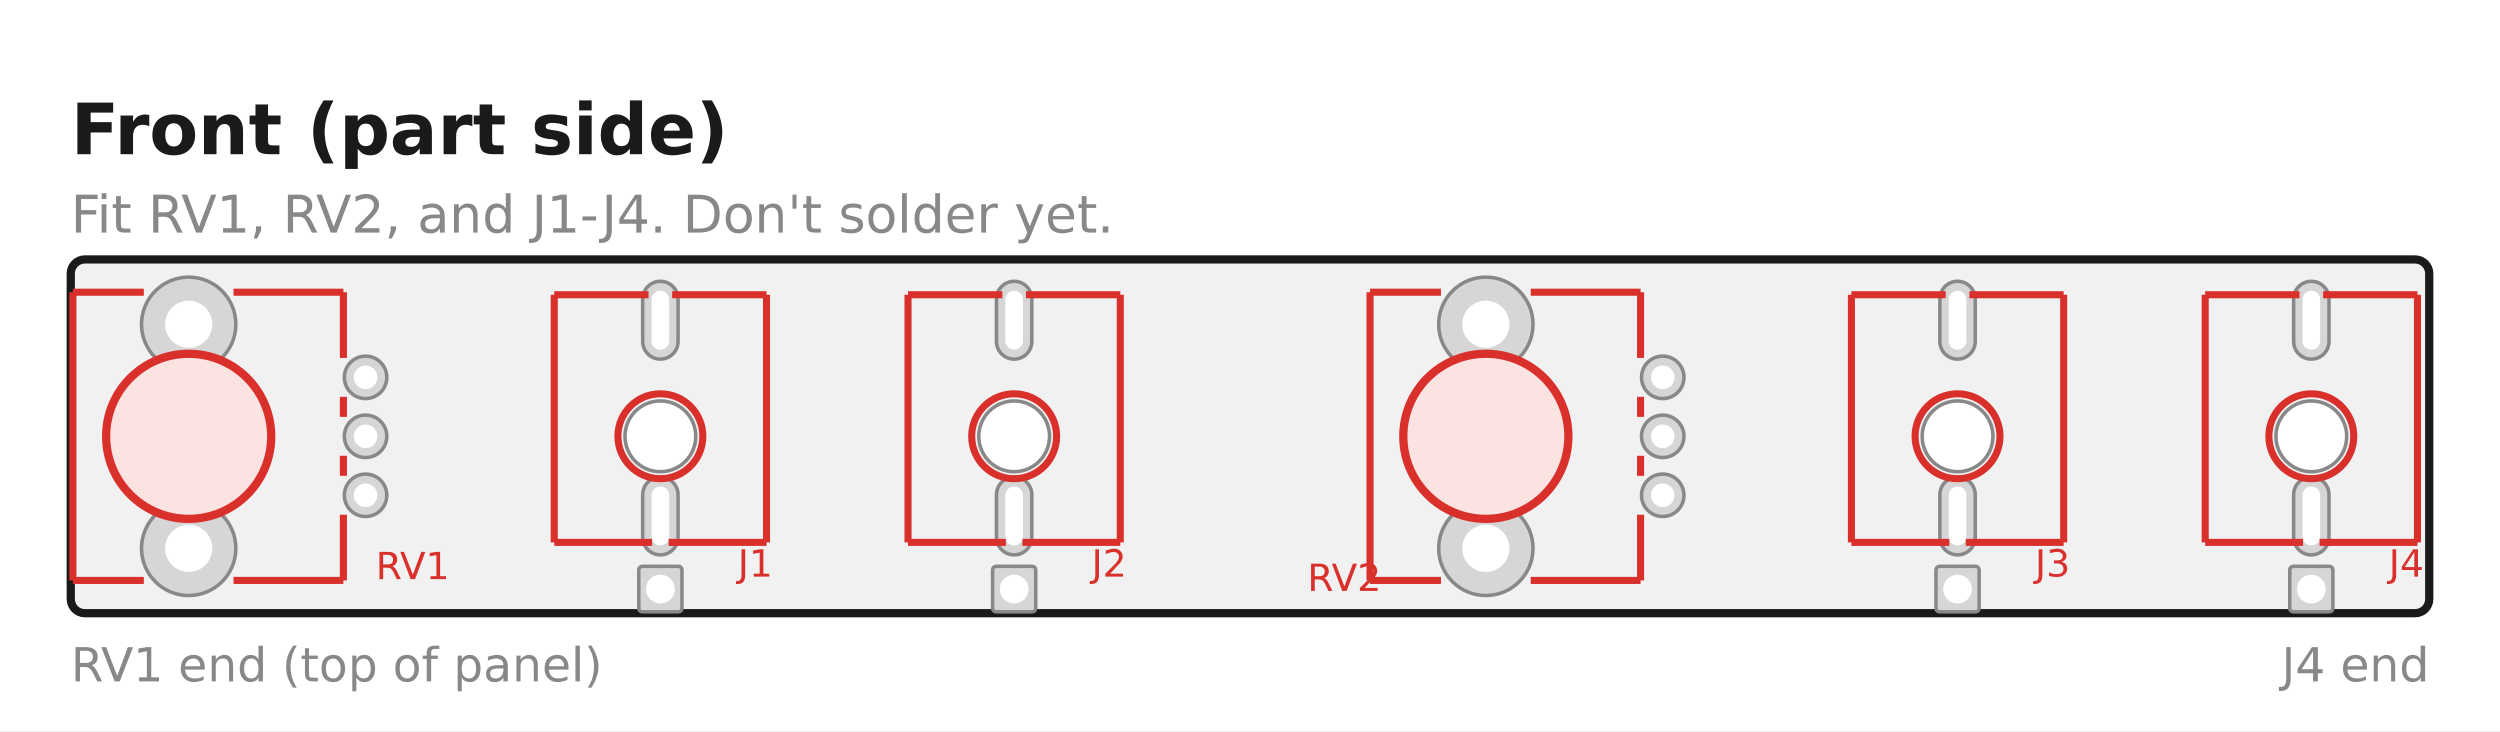
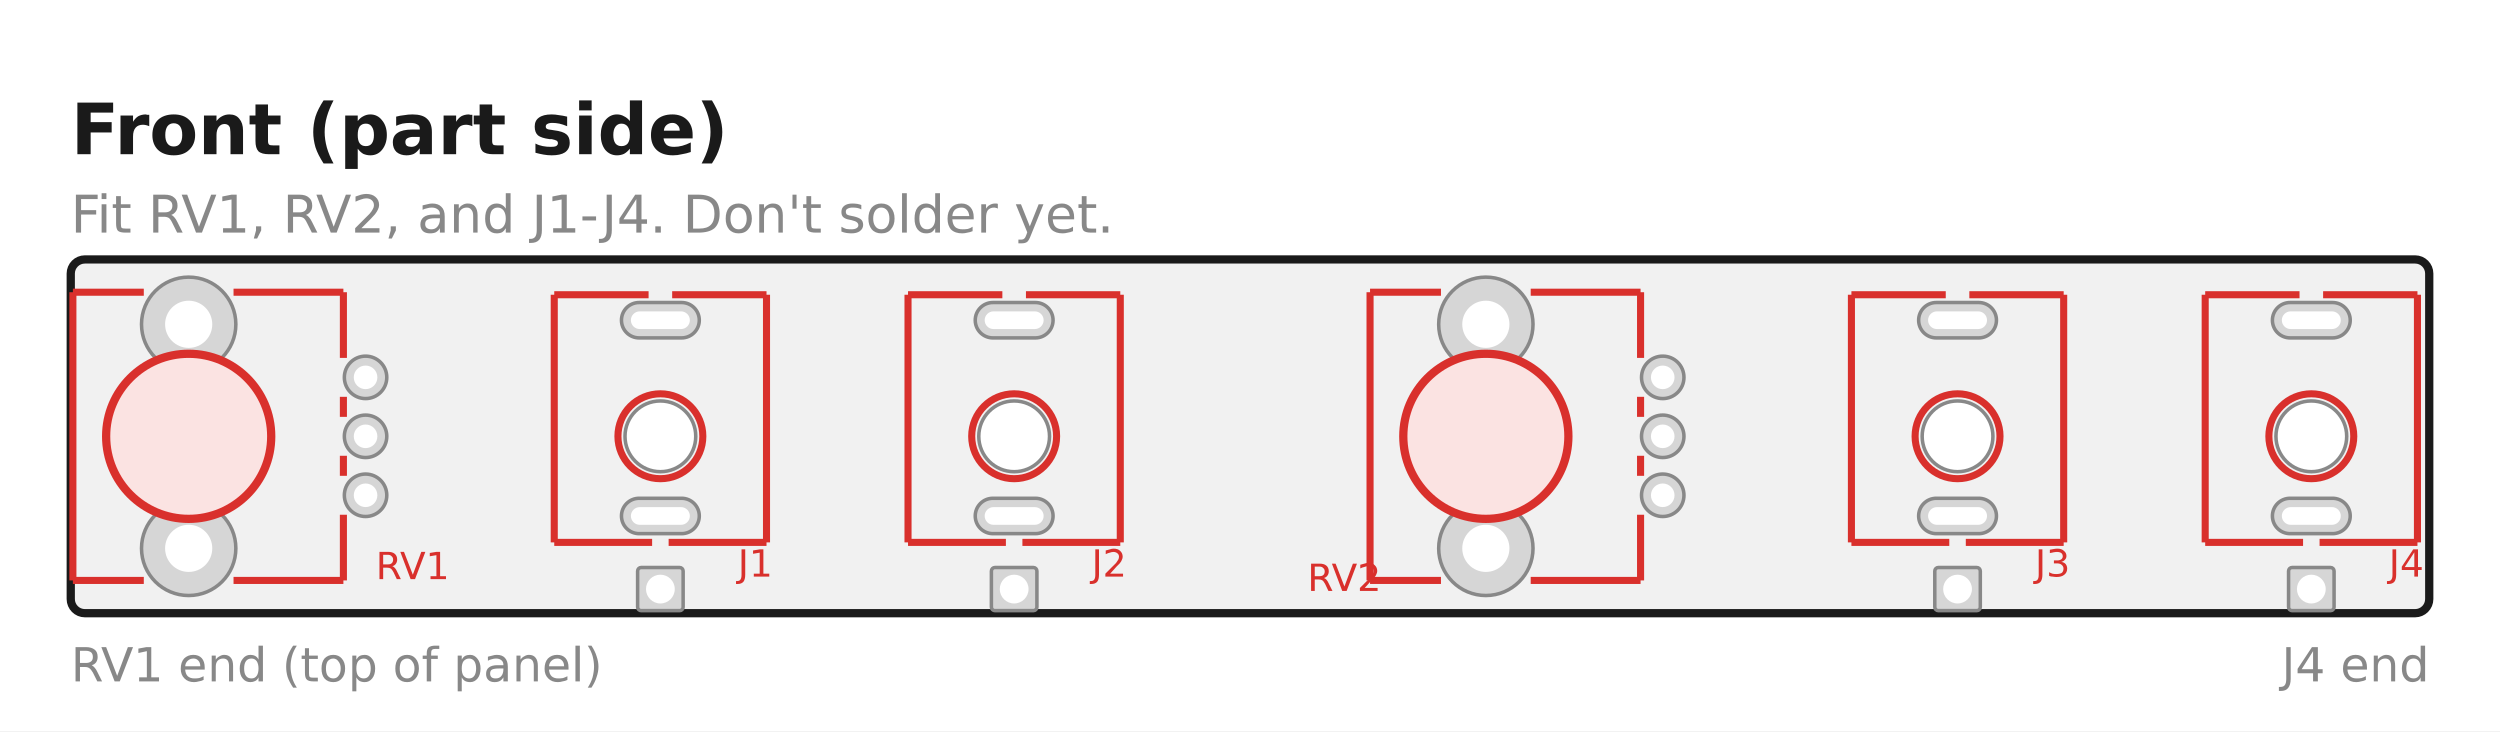
<svg xmlns="http://www.w3.org/2000/svg" viewBox="-3 -3 106 31.0" width="424" height="124">
  <rect x="-3" y="-3" width="106" height="31.0" fill="#fff" />
  <text x="0.00" y="2.50" font-family="DejaVu Sans, Helvetica, Arial, sans-serif" font-size="3" font-weight="bold" fill="#1a1a1a" text-anchor="start" dominant-baseline="central">Front (part side)</text>
  <text x="0.00" y="6.10" font-family="DejaVu Sans, Helvetica, Arial, sans-serif" font-size="2.2" font-weight="normal" fill="#888" text-anchor="start" dominant-baseline="central">Fit RV1, RV2, and J1-J4. Don't solder yet.</text>
  <rect x="0" y="8" width="100.0" height="15.0" rx="0.6" fill="#f1f1f1" stroke="#1a1a1a" stroke-width="0.35" />
  <rect x="38.500" y="14.000" width="3.0" height="3.0" rx="1.5" fill="#fff" stroke="#888" stroke-width="0.15" />
-   <rect x="39.085" y="21.012" width="1.83" height="1.93" rx="0.15" fill="#d6d6d6" stroke="#888" stroke-width="0.15" />
+   <rect x="39.035" y="21.062" width="1.93" height="1.83" rx="0.15" fill="#d6d6d6" stroke="#888" stroke-width="0.15" />
  <rect x="39.390" y="21.367" width="1.22" height="1.22" rx="0.61" fill="#fff" stroke="none" stroke-width="0.15" />
-   <rect x="39.250" y="8.927" width="1.5" height="3.3" rx="0.75" fill="#d6d6d6" stroke="#888" stroke-width="0.15" />
-   <rect x="39.625" y="9.327" width="0.75" height="2.5" rx="0.375" fill="#fff" stroke="none" stroke-width="0.15" />
-   <rect x="39.250" y="17.227" width="1.5" height="3.3" rx="0.75" fill="#d6d6d6" stroke="#888" stroke-width="0.15" />
-   <rect x="39.625" y="17.627" width="0.75" height="2.5" rx="0.375" fill="#fff" stroke="none" stroke-width="0.15" />
+   <rect x="38.350" y="9.827" width="3.3" height="1.5" rx="0.75" fill="#d6d6d6" stroke="#888" stroke-width="0.15" />
+   <rect x="38.750" y="10.202" width="2.5" height="0.75" rx="0.375" fill="#fff" stroke="none" stroke-width="0.15" />
+   <rect x="38.350" y="18.127" width="3.3" height="1.5" rx="0.75" fill="#d6d6d6" stroke="#888" stroke-width="0.15" />
+   <rect x="38.750" y="18.502" width="2.5" height="0.75" rx="0.375" fill="#fff" stroke="none" stroke-width="0.15" />
  <line x1="35.500" y1="19.997" x2="39.650" y2="19.997" stroke="#d9302c" stroke-width="0.3" />
  <line x1="35.500" y1="19.997" x2="35.500" y2="9.497" stroke="#d9302c" stroke-width="0.3" />
  <line x1="40.350" y1="19.997" x2="44.500" y2="19.997" stroke="#d9302c" stroke-width="0.3" />
  <line x1="44.500" y1="19.997" x2="44.500" y2="9.497" stroke="#d9302c" stroke-width="0.3" />
  <line x1="35.500" y1="9.497" x2="39.500" y2="9.497" stroke="#d9302c" stroke-width="0.3" />
  <line x1="40.500" y1="9.497" x2="44.500" y2="9.497" stroke="#d9302c" stroke-width="0.3" />
  <circle cx="40.000" cy="15.497" r="1.8" fill="none" stroke="#d9302c" stroke-width="0.3" />
  <text x="44.030" y="20.897" font-family="DejaVu Sans, Helvetica, Arial, sans-serif" font-size="1.6" fill="#d9302c" text-anchor="middle" dominant-baseline="central">J2</text>
  <circle cx="5.000" cy="20.250" r="2.0" fill="#d6d6d6" stroke="#888" stroke-width="0.15" />
  <rect x="4.000" y="19.250" width="2.0" height="2.0" rx="1.0" fill="#fff" stroke="none" stroke-width="0.15" />
  <circle cx="5.000" cy="10.750" r="2.0" fill="#d6d6d6" stroke="#888" stroke-width="0.15" />
  <rect x="4.000" y="9.750" width="2.0" height="2.0" rx="1.0" fill="#fff" stroke="none" stroke-width="0.15" />
  <circle cx="12.500" cy="13.000" r="0.9" fill="#d6d6d6" stroke="#888" stroke-width="0.15" />
  <rect x="12.000" y="12.500" width="1.0" height="1.0" rx="0.5" fill="#fff" stroke="none" stroke-width="0.15" />
  <circle cx="12.500" cy="15.500" r="0.9" fill="#d6d6d6" stroke="#888" stroke-width="0.15" />
  <rect x="12.000" y="15.000" width="1.0" height="1.0" rx="0.5" fill="#fff" stroke="none" stroke-width="0.15" />
  <circle cx="12.500" cy="18.000" r="0.9" fill="#d6d6d6" stroke="#888" stroke-width="0.15" />
  <rect x="12.000" y="17.500" width="1.0" height="1.0" rx="0.5" fill="#fff" stroke="none" stroke-width="0.15" />
  <line x1="0.090" y1="21.610" x2="0.090" y2="9.390" stroke="#d9302c" stroke-width="0.3" />
  <line x1="3.097" y1="21.610" x2="0.090" y2="21.610" stroke="#d9302c" stroke-width="0.3" />
  <line x1="11.560" y1="21.610" x2="6.902" y2="21.610" stroke="#d9302c" stroke-width="0.3" />
  <line x1="11.560" y1="21.610" x2="11.560" y2="18.825" stroke="#d9302c" stroke-width="0.3" />
  <line x1="11.560" y1="17.175" x2="11.560" y2="16.325" stroke="#d9302c" stroke-width="0.3" />
  <line x1="11.560" y1="14.675" x2="11.560" y2="13.825" stroke="#d9302c" stroke-width="0.3" />
  <line x1="11.560" y1="12.175" x2="11.560" y2="9.390" stroke="#d9302c" stroke-width="0.3" />
  <line x1="3.097" y1="9.390" x2="0.090" y2="9.390" stroke="#d9302c" stroke-width="0.3" />
  <line x1="11.560" y1="9.390" x2="6.902" y2="9.390" stroke="#d9302c" stroke-width="0.3" />
  <text x="14.500" y="21.000" font-family="DejaVu Sans, Helvetica, Arial, sans-serif" font-size="1.6" fill="#d9302c" text-anchor="middle" dominant-baseline="central">RV1</text>
  <rect x="93.500" y="14.000" width="3.0" height="3.0" rx="1.5" fill="#fff" stroke="#888" stroke-width="0.15" />
-   <rect x="94.085" y="21.012" width="1.83" height="1.93" rx="0.15" fill="#d6d6d6" stroke="#888" stroke-width="0.15" />
+   <rect x="94.035" y="21.062" width="1.93" height="1.83" rx="0.15" fill="#d6d6d6" stroke="#888" stroke-width="0.15" />
  <rect x="94.390" y="21.367" width="1.22" height="1.22" rx="0.61" fill="#fff" stroke="none" stroke-width="0.15" />
-   <rect x="94.250" y="8.927" width="1.5" height="3.3" rx="0.75" fill="#d6d6d6" stroke="#888" stroke-width="0.15" />
-   <rect x="94.625" y="9.327" width="0.75" height="2.5" rx="0.375" fill="#fff" stroke="none" stroke-width="0.15" />
-   <rect x="94.250" y="17.227" width="1.5" height="3.3" rx="0.75" fill="#d6d6d6" stroke="#888" stroke-width="0.15" />
-   <rect x="94.625" y="17.627" width="0.75" height="2.5" rx="0.375" fill="#fff" stroke="none" stroke-width="0.15" />
+   <rect x="93.350" y="9.827" width="3.3" height="1.5" rx="0.75" fill="#d6d6d6" stroke="#888" stroke-width="0.15" />
+   <rect x="93.750" y="10.202" width="2.5" height="0.75" rx="0.375" fill="#fff" stroke="none" stroke-width="0.15" />
+   <rect x="93.350" y="18.127" width="3.3" height="1.5" rx="0.75" fill="#d6d6d6" stroke="#888" stroke-width="0.15" />
+   <rect x="93.750" y="18.502" width="2.5" height="0.75" rx="0.375" fill="#fff" stroke="none" stroke-width="0.15" />
  <line x1="90.500" y1="19.997" x2="94.650" y2="19.997" stroke="#d9302c" stroke-width="0.3" />
  <line x1="90.500" y1="19.997" x2="90.500" y2="9.497" stroke="#d9302c" stroke-width="0.3" />
  <line x1="95.350" y1="19.997" x2="99.500" y2="19.997" stroke="#d9302c" stroke-width="0.3" />
  <line x1="99.500" y1="19.997" x2="99.500" y2="9.497" stroke="#d9302c" stroke-width="0.3" />
  <line x1="90.500" y1="9.497" x2="94.500" y2="9.497" stroke="#d9302c" stroke-width="0.3" />
  <line x1="95.500" y1="9.497" x2="99.500" y2="9.497" stroke="#d9302c" stroke-width="0.3" />
  <circle cx="95.000" cy="15.497" r="1.8" fill="none" stroke="#d9302c" stroke-width="0.3" />
  <text x="99.030" y="20.897" font-family="DejaVu Sans, Helvetica, Arial, sans-serif" font-size="1.6" fill="#d9302c" text-anchor="middle" dominant-baseline="central">J4</text>
  <circle cx="60.000" cy="20.250" r="2.0" fill="#d6d6d6" stroke="#888" stroke-width="0.15" />
  <rect x="59.000" y="19.250" width="2.0" height="2.0" rx="1.0" fill="#fff" stroke="none" stroke-width="0.15" />
  <circle cx="60.000" cy="10.750" r="2.0" fill="#d6d6d6" stroke="#888" stroke-width="0.15" />
  <rect x="59.000" y="9.750" width="2.0" height="2.0" rx="1.0" fill="#fff" stroke="none" stroke-width="0.15" />
  <circle cx="67.500" cy="13.000" r="0.9" fill="#d6d6d6" stroke="#888" stroke-width="0.15" />
  <rect x="67.000" y="12.500" width="1.0" height="1.0" rx="0.5" fill="#fff" stroke="none" stroke-width="0.15" />
  <circle cx="67.500" cy="15.500" r="0.9" fill="#d6d6d6" stroke="#888" stroke-width="0.15" />
  <rect x="67.000" y="15.000" width="1.0" height="1.0" rx="0.5" fill="#fff" stroke="none" stroke-width="0.15" />
  <circle cx="67.500" cy="18.000" r="0.9" fill="#d6d6d6" stroke="#888" stroke-width="0.15" />
  <rect x="67.000" y="17.500" width="1.0" height="1.0" rx="0.5" fill="#fff" stroke="none" stroke-width="0.15" />
  <line x1="55.090" y1="21.610" x2="55.090" y2="9.390" stroke="#d9302c" stroke-width="0.3" />
  <line x1="58.097" y1="21.610" x2="55.090" y2="21.610" stroke="#d9302c" stroke-width="0.3" />
  <line x1="66.560" y1="21.610" x2="61.902" y2="21.610" stroke="#d9302c" stroke-width="0.3" />
  <line x1="66.560" y1="21.610" x2="66.560" y2="18.825" stroke="#d9302c" stroke-width="0.3" />
  <line x1="66.560" y1="17.175" x2="66.560" y2="16.325" stroke="#d9302c" stroke-width="0.3" />
  <line x1="66.560" y1="14.675" x2="66.560" y2="13.825" stroke="#d9302c" stroke-width="0.3" />
  <line x1="66.560" y1="12.175" x2="66.560" y2="9.390" stroke="#d9302c" stroke-width="0.3" />
  <line x1="58.097" y1="9.390" x2="55.090" y2="9.390" stroke="#d9302c" stroke-width="0.3" />
  <line x1="66.560" y1="9.390" x2="61.902" y2="9.390" stroke="#d9302c" stroke-width="0.3" />
  <text x="54.000" y="21.500" font-family="DejaVu Sans, Helvetica, Arial, sans-serif" font-size="1.6" fill="#d9302c" text-anchor="middle" dominant-baseline="central">RV2</text>
  <rect x="78.500" y="14.000" width="3.0" height="3.0" rx="1.5" fill="#fff" stroke="#888" stroke-width="0.15" />
-   <rect x="79.085" y="21.012" width="1.83" height="1.93" rx="0.15" fill="#d6d6d6" stroke="#888" stroke-width="0.15" />
+   <rect x="79.035" y="21.062" width="1.93" height="1.83" rx="0.15" fill="#d6d6d6" stroke="#888" stroke-width="0.15" />
  <rect x="79.390" y="21.367" width="1.22" height="1.22" rx="0.61" fill="#fff" stroke="none" stroke-width="0.15" />
-   <rect x="79.250" y="8.927" width="1.5" height="3.3" rx="0.75" fill="#d6d6d6" stroke="#888" stroke-width="0.15" />
-   <rect x="79.625" y="9.327" width="0.75" height="2.5" rx="0.375" fill="#fff" stroke="none" stroke-width="0.15" />
-   <rect x="79.250" y="17.227" width="1.5" height="3.3" rx="0.75" fill="#d6d6d6" stroke="#888" stroke-width="0.15" />
-   <rect x="79.625" y="17.627" width="0.75" height="2.5" rx="0.375" fill="#fff" stroke="none" stroke-width="0.15" />
+   <rect x="78.350" y="9.827" width="3.3" height="1.5" rx="0.75" fill="#d6d6d6" stroke="#888" stroke-width="0.15" />
+   <rect x="78.750" y="10.202" width="2.5" height="0.75" rx="0.375" fill="#fff" stroke="none" stroke-width="0.15" />
+   <rect x="78.350" y="18.127" width="3.3" height="1.5" rx="0.75" fill="#d6d6d6" stroke="#888" stroke-width="0.15" />
+   <rect x="78.750" y="18.502" width="2.5" height="0.75" rx="0.375" fill="#fff" stroke="none" stroke-width="0.15" />
  <line x1="75.500" y1="19.997" x2="79.650" y2="19.997" stroke="#d9302c" stroke-width="0.3" />
  <line x1="75.500" y1="19.997" x2="75.500" y2="9.497" stroke="#d9302c" stroke-width="0.3" />
  <line x1="80.350" y1="19.997" x2="84.500" y2="19.997" stroke="#d9302c" stroke-width="0.3" />
  <line x1="84.500" y1="19.997" x2="84.500" y2="9.497" stroke="#d9302c" stroke-width="0.3" />
  <line x1="75.500" y1="9.497" x2="79.500" y2="9.497" stroke="#d9302c" stroke-width="0.3" />
  <line x1="80.500" y1="9.497" x2="84.500" y2="9.497" stroke="#d9302c" stroke-width="0.3" />
  <circle cx="80.000" cy="15.497" r="1.8" fill="none" stroke="#d9302c" stroke-width="0.3" />
  <text x="84.030" y="20.897" font-family="DejaVu Sans, Helvetica, Arial, sans-serif" font-size="1.6" fill="#d9302c" text-anchor="middle" dominant-baseline="central">J3</text>
  <rect x="23.500" y="14.000" width="3.0" height="3.0" rx="1.5" fill="#fff" stroke="#888" stroke-width="0.15" />
-   <rect x="24.085" y="21.012" width="1.83" height="1.93" rx="0.15" fill="#d6d6d6" stroke="#888" stroke-width="0.15" />
+   <rect x="24.035" y="21.062" width="1.93" height="1.83" rx="0.15" fill="#d6d6d6" stroke="#888" stroke-width="0.15" />
  <rect x="24.390" y="21.367" width="1.22" height="1.22" rx="0.61" fill="#fff" stroke="none" stroke-width="0.15" />
-   <rect x="24.250" y="8.927" width="1.5" height="3.3" rx="0.75" fill="#d6d6d6" stroke="#888" stroke-width="0.15" />
-   <rect x="24.625" y="9.327" width="0.75" height="2.5" rx="0.375" fill="#fff" stroke="none" stroke-width="0.15" />
-   <rect x="24.250" y="17.227" width="1.5" height="3.3" rx="0.75" fill="#d6d6d6" stroke="#888" stroke-width="0.15" />
-   <rect x="24.625" y="17.627" width="0.75" height="2.5" rx="0.375" fill="#fff" stroke="none" stroke-width="0.15" />
+   <rect x="23.350" y="9.827" width="3.3" height="1.5" rx="0.75" fill="#d6d6d6" stroke="#888" stroke-width="0.15" />
+   <rect x="23.750" y="10.202" width="2.5" height="0.75" rx="0.375" fill="#fff" stroke="none" stroke-width="0.15" />
+   <rect x="23.350" y="18.127" width="3.3" height="1.5" rx="0.75" fill="#d6d6d6" stroke="#888" stroke-width="0.15" />
+   <rect x="23.750" y="18.502" width="2.5" height="0.75" rx="0.375" fill="#fff" stroke="none" stroke-width="0.15" />
  <line x1="20.500" y1="19.997" x2="24.650" y2="19.997" stroke="#d9302c" stroke-width="0.3" />
  <line x1="20.500" y1="19.997" x2="20.500" y2="9.497" stroke="#d9302c" stroke-width="0.3" />
  <line x1="25.350" y1="19.997" x2="29.500" y2="19.997" stroke="#d9302c" stroke-width="0.3" />
  <line x1="29.500" y1="19.997" x2="29.500" y2="9.497" stroke="#d9302c" stroke-width="0.3" />
  <line x1="20.500" y1="9.497" x2="24.500" y2="9.497" stroke="#d9302c" stroke-width="0.3" />
  <line x1="25.500" y1="9.497" x2="29.500" y2="9.497" stroke="#d9302c" stroke-width="0.3" />
  <circle cx="25.000" cy="15.497" r="1.8" fill="none" stroke="#d9302c" stroke-width="0.3" />
  <text x="29.030" y="20.897" font-family="DejaVu Sans, Helvetica, Arial, sans-serif" font-size="1.6" fill="#d9302c" text-anchor="middle" dominant-baseline="central">J1</text>
  <circle cx="5.00" cy="15.50" r="3.5" fill="#fbe3e2" stroke="#d9302c" stroke-width="0.35" />
  <circle cx="60.00" cy="15.50" r="3.5" fill="#fbe3e2" stroke="#d9302c" stroke-width="0.35" />
  <text x="0.00" y="25.20" font-family="DejaVu Sans, Helvetica, Arial, sans-serif" font-size="2" font-weight="normal" fill="#888" text-anchor="start" dominant-baseline="central">RV1 end (top of panel)</text>
  <text x="100.00" y="25.20" font-family="DejaVu Sans, Helvetica, Arial, sans-serif" font-size="2" font-weight="normal" fill="#888" text-anchor="end" dominant-baseline="central">J4 end</text>
</svg>
